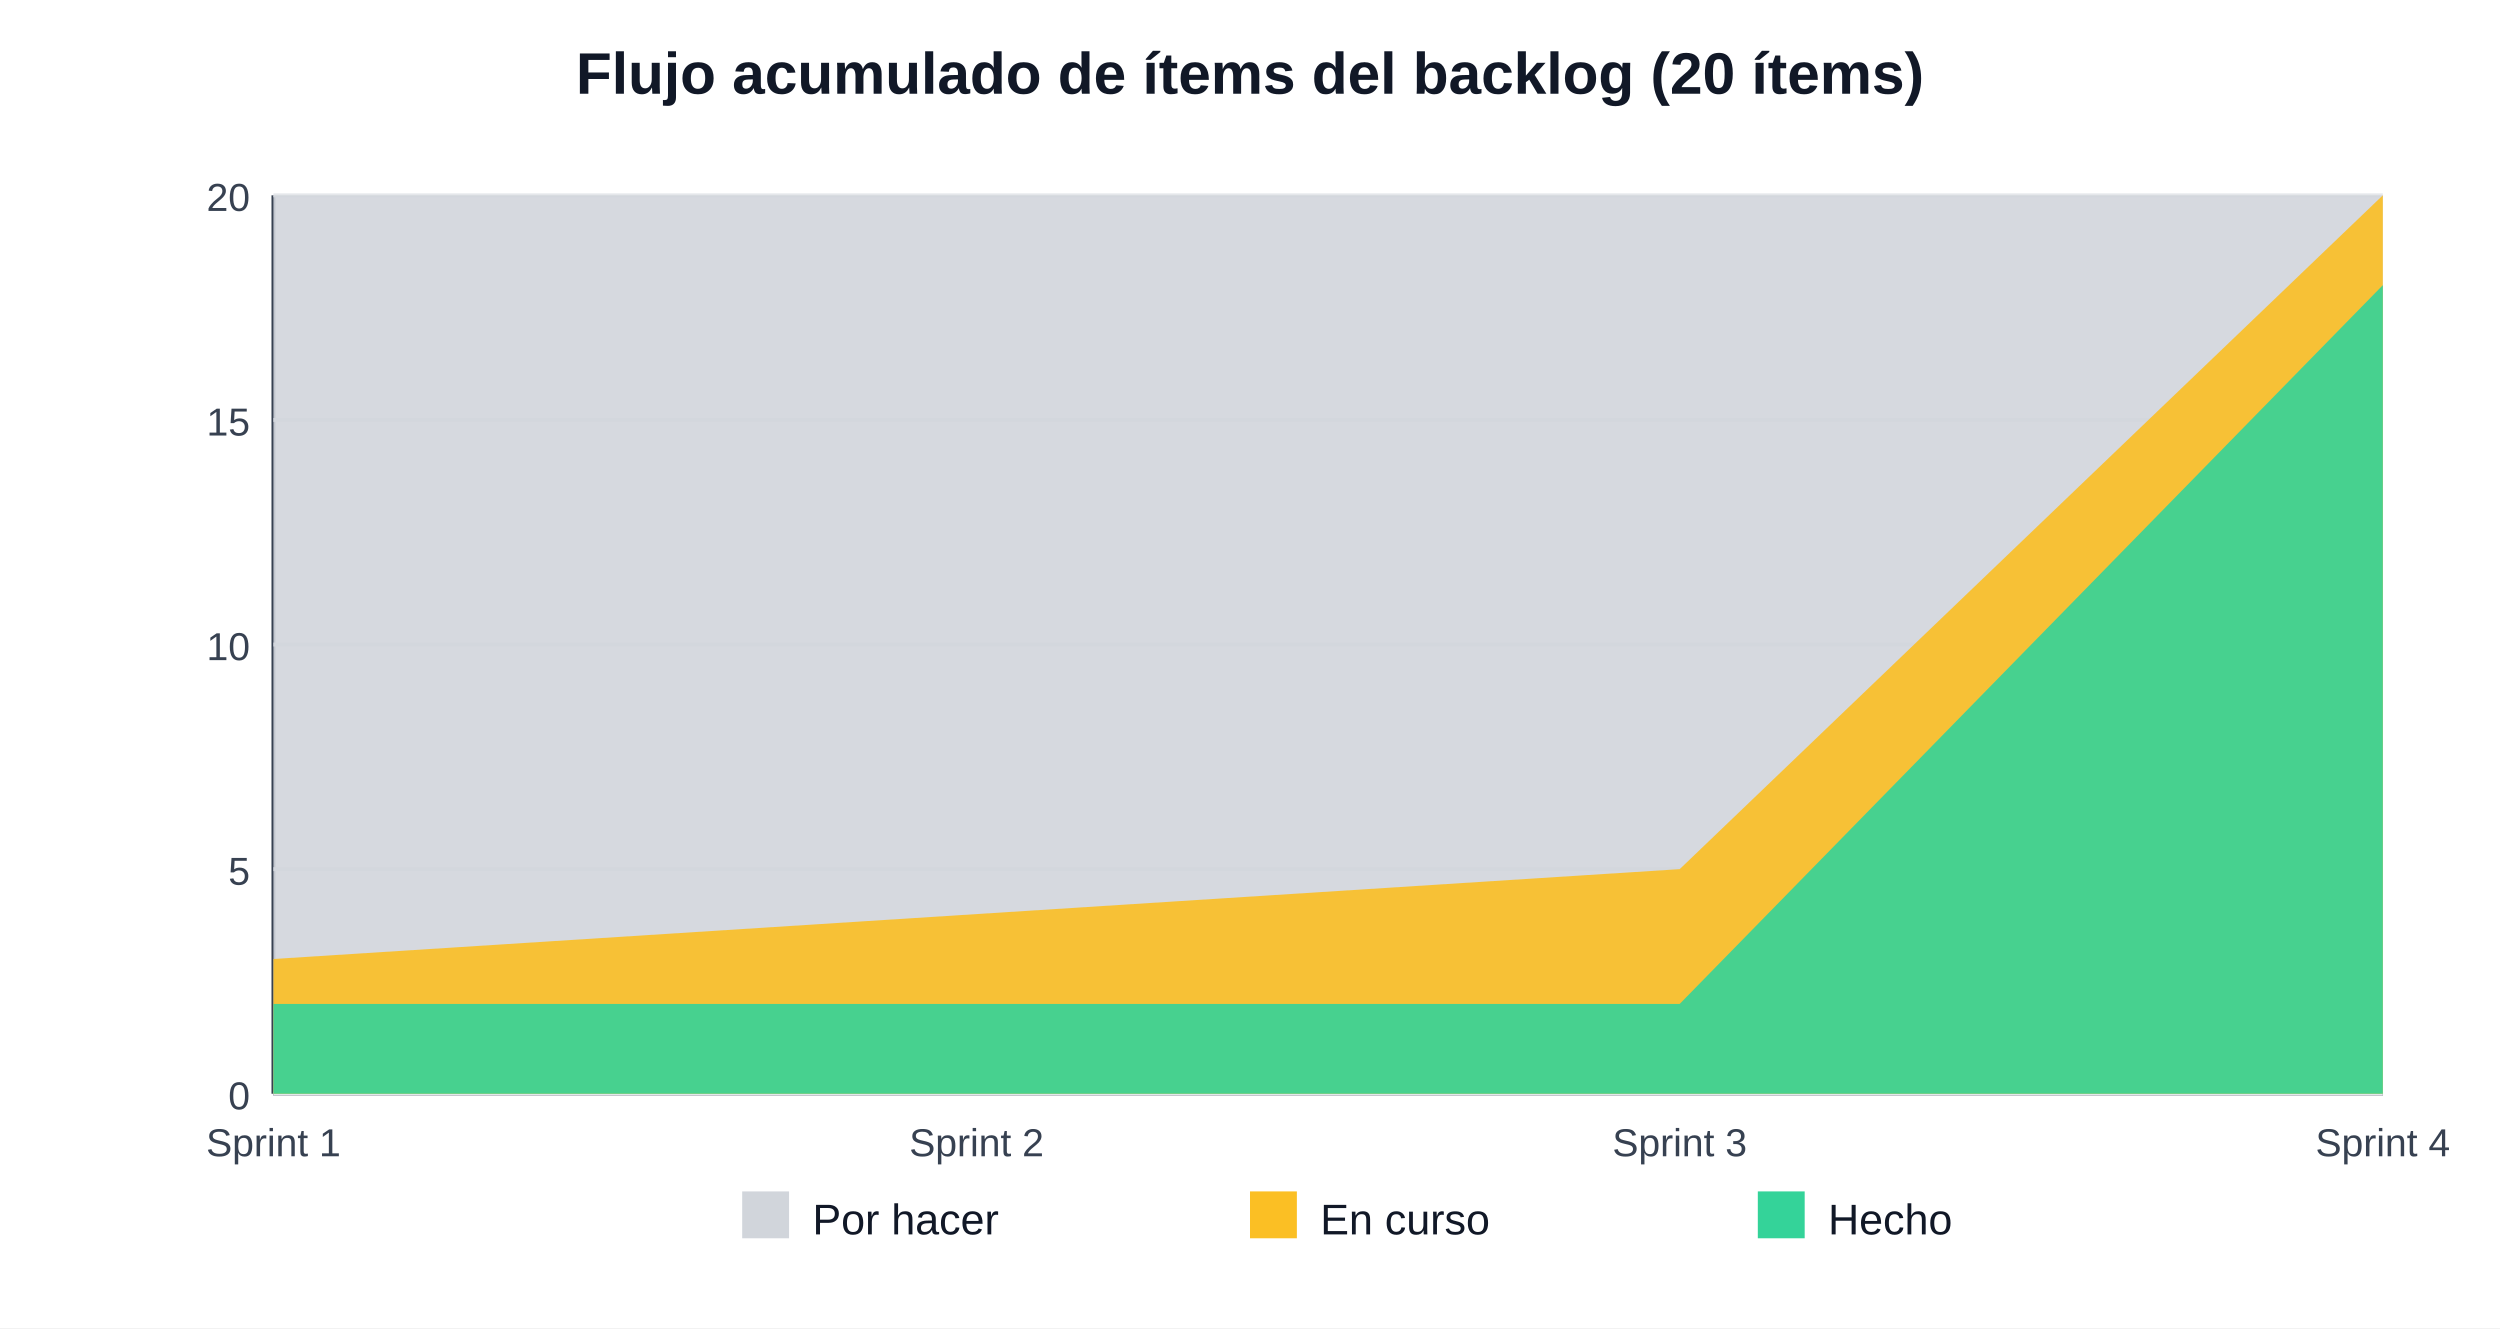
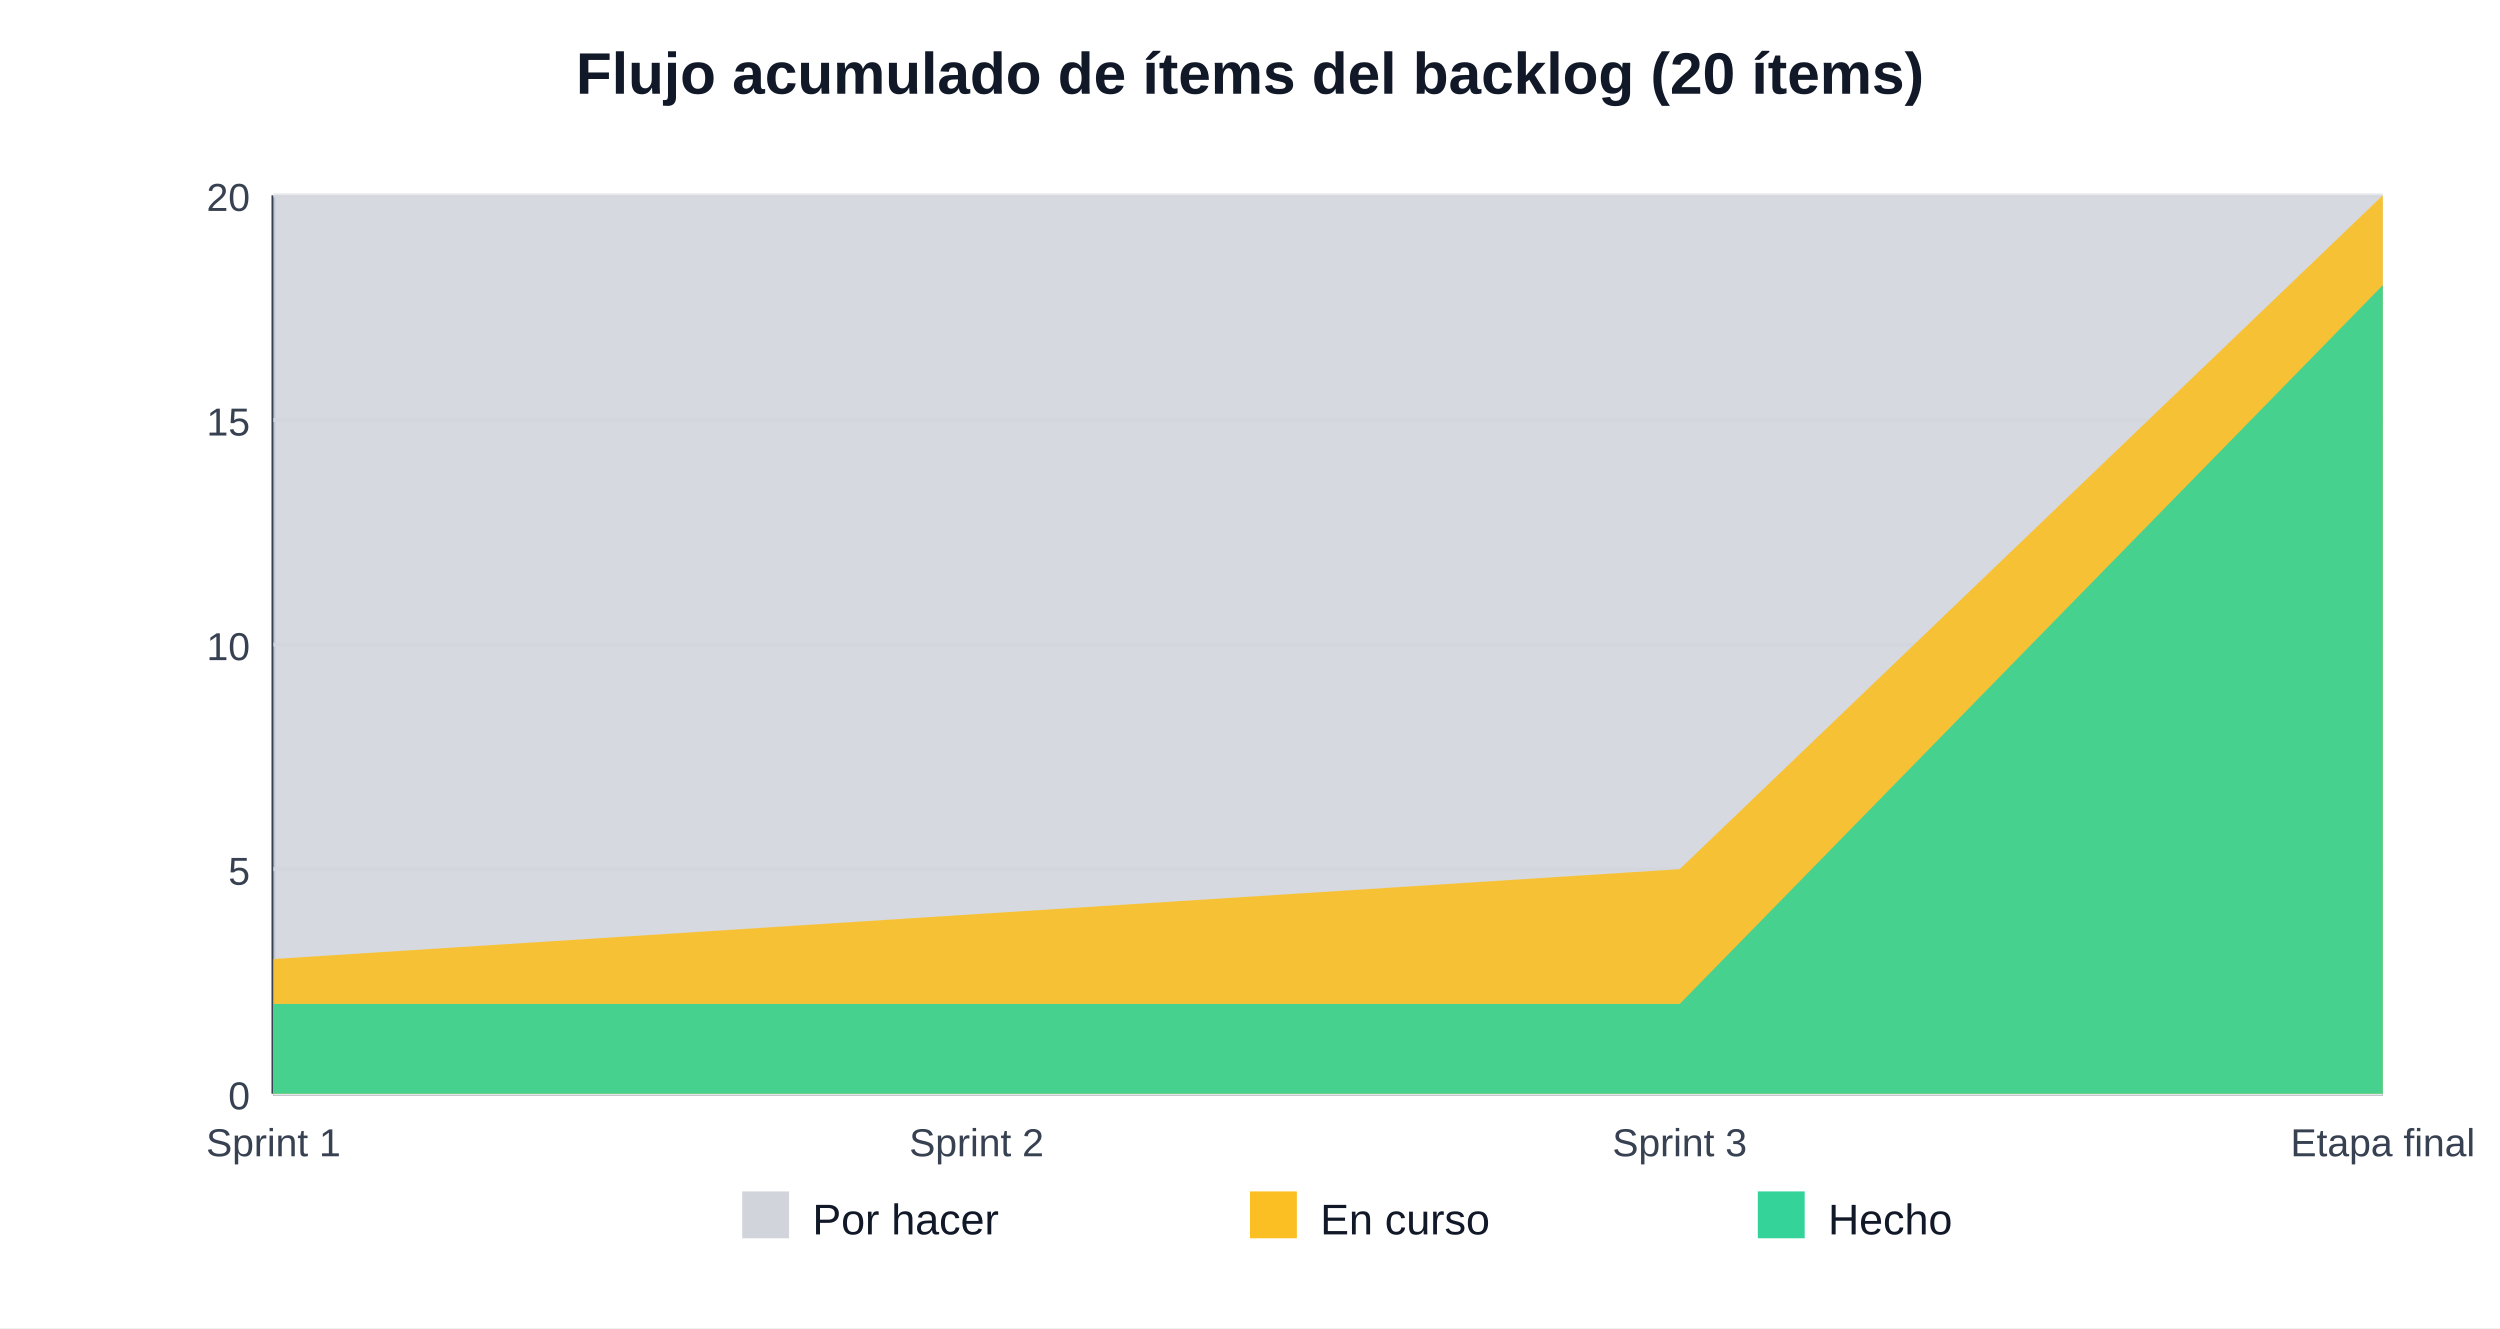
<svg xmlns="http://www.w3.org/2000/svg" viewBox="0 0 640 340" width="640" height="340" font-family="Arial, sans-serif" role="img" aria-label="Flujo acumulado de ítems del backlog (20 ítems)">
  <rect width="640" height="340" fill="#ffffff" />
  <text x="320.0" y="24" text-anchor="middle" font-size="15" font-weight="bold" fill="#111827">Flujo acumulado de ítems del backlog (20 ítems)</text>
  <line x1="70" y1="280" x2="610" y2="280" stroke="#374151" />
  <line x1="70" y1="50" x2="70" y2="280" stroke="#374151" />
  <line x1="70" y1="280.0" x2="610" y2="280.0" stroke="#e5e7eb" />
  <text x="64" y="284.0" text-anchor="end" font-size="10" fill="#374151">0</text>
  <line x1="70" y1="222.5" x2="610" y2="222.5" stroke="#e5e7eb" />
  <text x="64" y="226.5" text-anchor="end" font-size="10" fill="#374151">5</text>
  <line x1="70" y1="165.0" x2="610" y2="165.0" stroke="#e5e7eb" />
  <text x="64" y="169.0" text-anchor="end" font-size="10" fill="#374151">10</text>
  <line x1="70" y1="107.5" x2="610" y2="107.5" stroke="#e5e7eb" />
  <text x="64" y="111.5" text-anchor="end" font-size="10" fill="#374151">15</text>
  <line x1="70" y1="50.0" x2="610" y2="50.0" stroke="#e5e7eb" />
  <text x="64" y="54.0" text-anchor="end" font-size="10" fill="#374151">20</text>
  <text x="70.0" y="296" text-anchor="middle" font-size="10" fill="#374151">Sprint 1</text>
  <text x="250.0" y="296" text-anchor="middle" font-size="10" fill="#374151">Sprint 2</text>
  <text x="430.0" y="296" text-anchor="middle" font-size="10" fill="#374151">Sprint 3</text>
-   <text x="610.0" y="296" text-anchor="middle" font-size="10" fill="#374151">Sprint 4</text>
+   <text x="610.0" y="296" text-anchor="middle" font-size="10" fill="#374151">Etapa final</text>
  <polygon points="70.0,50.0 250.0,50.0 430.0,50.0 610.0,50.0 610.0,280.0 70.0,280.0" fill="#d1d5db" opacity="0.9" />
  <polygon points="70.0,245.5 250.0,234.0 430.0,222.5 610.0,50.0 610.0,280.0 70.0,280.0" fill="#fbbf24" opacity="0.9" />
  <polygon points="70.0,257.0 250.0,257.0 430.0,257.0 610.0,73.0 610.0,280.0 70.0,280.0" fill="#34d399" opacity="0.9" />
  <rect x="190" y="305" width="12" height="12" fill="#d1d5db" />
  <text x="208" y="316" font-size="11" fill="#111827">Por hacer</text>
  <rect x="320" y="305" width="12" height="12" fill="#fbbf24" />
  <text x="338" y="316" font-size="11" fill="#111827">En curso</text>
  <rect x="450" y="305" width="12" height="12" fill="#34d399" />
  <text x="468" y="316" font-size="11" fill="#111827">Hecho</text>
</svg>
